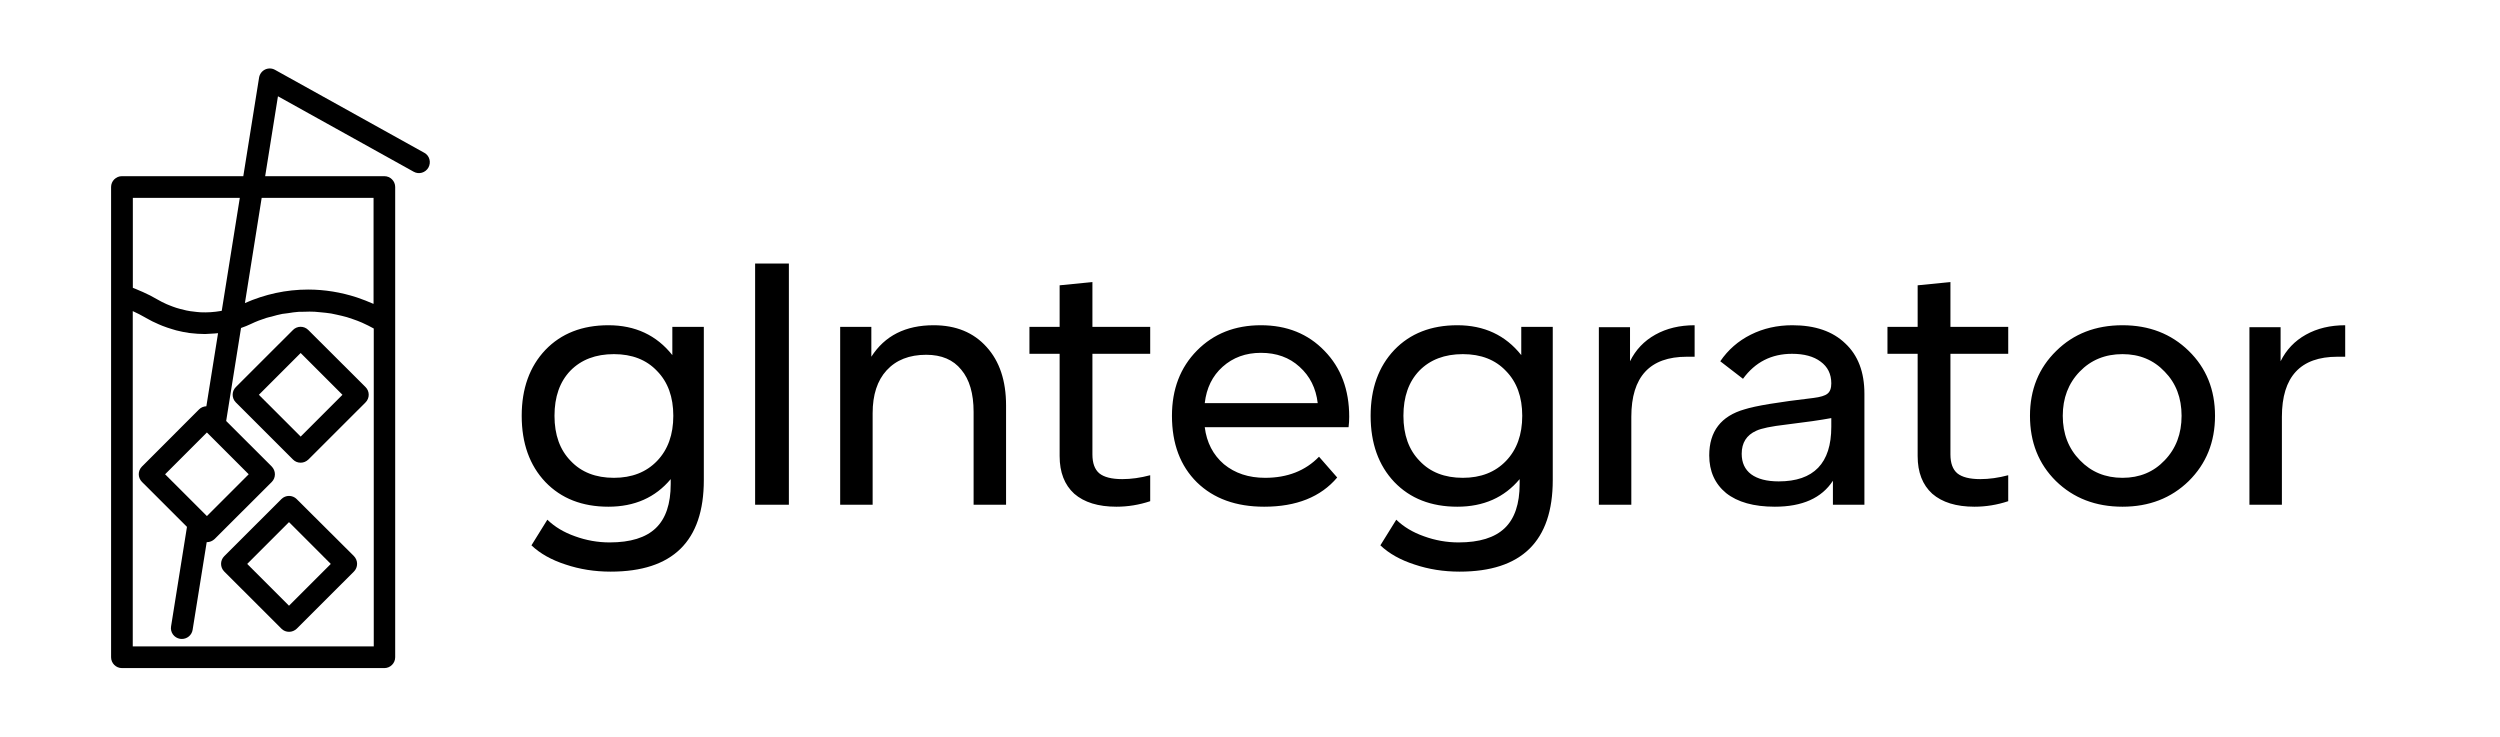
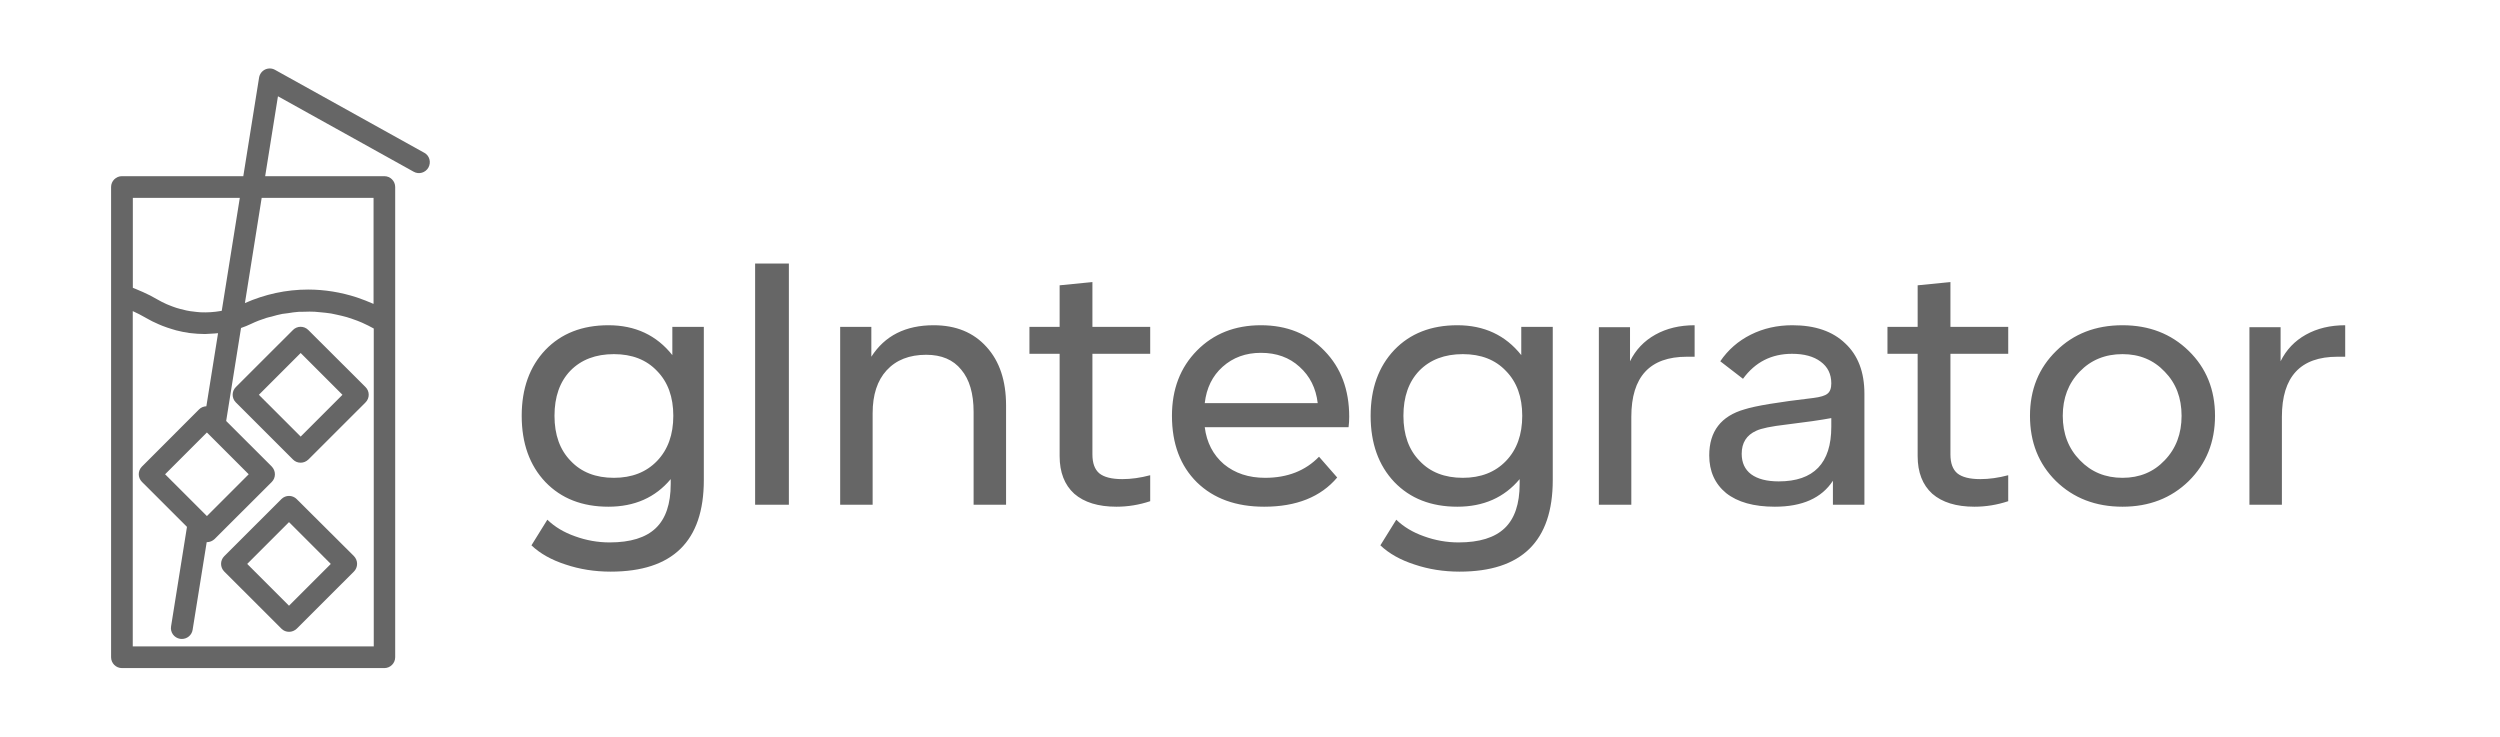
<svg xmlns="http://www.w3.org/2000/svg" xmlns:ns1="http://schemas.microsoft.com/visio/2003/SVGExtensions/" width="616.069pt" height="181.536pt" viewBox="0 0 616.069 181.536" xml:space="preserve" color-interpolation-filters="sRGB" class="st4" version="1.1" id="svg7">
  <defs id="defs7" />
  <ns1:documentProperties ns1:langID="3082" ns1:metric="true" ns1:viewMarkup="false">
    <ns1:userDefs>
      <ns1:ud ns1:nameU="msvNoAutoConnect" ns1:val="VT0(1):26" />
    </ns1:userDefs>
  </ns1:documentProperties>
  <style type="text/css" id="style1">
	
		.st1 {fill:#000000;stroke:none;stroke-linecap:butt;stroke-width:9.375}
		.st2 {fill:none;stroke:none;stroke-linecap:round;stroke-linejoin:round;stroke-width:0.75}
		.st3 {fill:#000000;font-family:Shoika-Retina;font-size:6.667em}
		.st4 {fill:none;fill-rule:evenodd;font-size:12px;overflow:visible;stroke-linecap:square;stroke-miterlimit:3}
	
	</style>
-   <g ns1:mID="0" ns1:index="1" ns1:groupContext="foregroundPage" id="g7" transform="translate(0,-10.5)">
+   <g ns1:mID="0" ns1:index="1" ns1:groupContext="foregroundPage" id="g7" transform="translate(0,-10.5)" style="opacity:0.6">
    <ns1:pageProperties ns1:drawingScale="0.0393701" ns1:pageScale="0.0393701" ns1:drawingUnits="24" ns1:shadowOffsetX="9" ns1:shadowOffsetY="-9" />
    <g id="group1000-1" transform="translate(27.375,-27.375)" ns1:mID="1000" ns1:groupContext="group">
      <g id="group1001-2" ns1:mID="1001" ns1:groupContext="group">
        <g id="shape1002-3" ns1:mID="1002" ns1:groupContext="shape" transform="translate(29.6966,-50.615)">
          <path d="m 18.89,169.8 c -1.04,-1.04 -2.72,-1.04 -3.76,0 L 1.04,183.88 c -1.04,1.04 -1.04,2.73 0,3.77 l 14.09,14.08 c 0.53,0.54 1.2,0.78 1.89,0.78 0.7,0 1.36,-0.27 1.9,-0.78 l 14.09,-14.08 c 1.04,-1.04 1.04,-2.73 0,-3.77 z m -1.87,26.28 -10.3,-10.3 10.3,-10.3 10.3,10.3 z" class="st1" id="path4" />
        </g>
        <g id="shape1003-5" ns1:mID="1003" ns1:groupContext="shape" transform="translate(26.8417,-8.93834)">
          <path d="m 18.89,169.8 c -1.04,-1.04 -2.72,-1.04 -3.76,0 L 1.04,183.88 c -1.04,1.04 -1.04,2.73 0,3.77 l 14.09,14.08 c 0.53,0.54 1.2,0.78 1.89,0.78 0.7,0 1.36,-0.27 1.9,-0.78 l 14.09,-14.08 c 0.5,-0.51 0.77,-1.18 0.77,-1.9 0,-0.72 -0.29,-1.39 -0.77,-1.89 z M 17,196.08 6.7,185.78 17,175.48 l 10.3,10.3 z" class="st1" id="path5" />
        </g>
        <g id="shape1004-7" ns1:mID="1004" ns1:groupContext="shape">
          <path d="M 77.19,75.53 40.4,55.09 c -0.75,-0.43 -1.68,-0.45 -2.46,-0.08 -0.77,0.38 -1.33,1.12 -1.47,1.98 l -3.89,24.3 H 2.67 C 1.2,81.29 0,82.49 0,83.96 v 26.74 89.14 c 0,1.47 1.2,2.67 2.67,2.67 h 64.67 c 1.47,0 2.67,-1.2 2.67,-2.67 V 117.21 83.96 c 0,-1.47 -1.2,-2.67 -2.67,-2.67 H 37.97 L 41.12,61.6 74.58,80.2 c 1.28,0.72 2.9,0.24 3.62,-1.04 0.72,-1.31 0.27,-2.94 -1.01,-3.63 z M 5.34,86.63 h 26.38 l -4.45,27.83 c -0.08,0.02 -0.16,0.02 -0.24,0.05 -1.66,0.29 -3.34,0.4 -5.02,0.32 -0.29,-0.03 -0.61,-0.05 -0.9,-0.08 -0.54,-0.05 -1.07,-0.11 -1.58,-0.19 -0.35,-0.05 -0.67,-0.13 -0.99,-0.18 -0.5,-0.11 -1.04,-0.24 -1.54,-0.38 -0.3,-0.08 -0.62,-0.16 -0.91,-0.26 -0.59,-0.19 -1.15,-0.4 -1.74,-0.64 -0.21,-0.08 -0.45,-0.16 -0.66,-0.27 -0.8,-0.35 -1.58,-0.75 -2.35,-1.2 -1.12,-0.67 -2.29,-1.25 -3.5,-1.79 C 7.5,109.68 7.12,109.55 6.78,109.39 6.3,109.2 5.84,108.96 5.36,108.8 V 86.63 Z m 28.57,68.12 -10.3,10.3 -10.3,-10.3 10.3,-10.3 z m 30.77,42.42 H 5.34 v -82.63 c 1.06,0.48 2.1,1.01 3.12,1.6 0.05,0.03 0.08,0.05 0.13,0.08 1.02,0.59 2.08,1.12 3.15,1.57 0.29,0.14 0.61,0.24 0.91,0.38 0.8,0.32 1.6,0.58 2.4,0.82 0.35,0.11 0.67,0.22 1.01,0.3 1.07,0.26 2.14,0.5 3.2,0.64 0.27,0.02 0.54,0.05 0.8,0.08 0.86,0.1 1.71,0.16 2.57,0.16 0.16,0 0.34,0.02 0.5,0.02 0.3,0 0.59,-0.02 0.88,-0.05 0.48,-0.03 0.94,-0.03 1.42,-0.08 0.32,-0.03 0.64,-0.05 0.93,-0.08 l -2.88,18.01 c -0.67,0.03 -1.33,0.29 -1.81,0.78 L 7.6,152.85 c -1.04,1.04 -1.04,2.72 0,3.77 l 11.1,11.09 -3.92,24.53 c -0.24,1.46 0.75,2.82 2.22,3.06 0.18,0.03 0.32,0.03 0.45,0.03 1.28,0 2.43,-0.93 2.64,-2.24 l 3.47,-21.61 c 0.03,0 0.03,0 0.05,0 0.7,0 1.36,-0.27 1.9,-0.78 L 39.6,156.64 c 0.5,-0.51 0.77,-1.17 0.77,-1.89 0,-0.72 -0.29,-1.39 -0.77,-1.9 L 28.36,141.62 32.02,118.7 c 0.85,-0.29 1.71,-0.64 2.48,-1.01 1.23,-0.59 2.48,-1.07 3.76,-1.47 0.4,-0.13 0.83,-0.21 1.26,-0.32 0.88,-0.24 1.76,-0.51 2.66,-0.67 0.48,-0.08 0.94,-0.13 1.42,-0.18 0.85,-0.14 1.71,-0.27 2.59,-0.33 0.48,-0.02 0.93,-0.02 1.41,-0.02 0.88,-0.03 1.73,-0.06 2.61,0 0.49,0.02 0.94,0.08 1.42,0.13 0.85,0.08 1.73,0.16 2.59,0.3 0.48,0.08 0.93,0.18 1.38,0.29 0.83,0.19 1.69,0.37 2.51,0.61 0.48,0.14 0.96,0.32 1.44,0.48 0.78,0.27 1.55,0.54 2.3,0.88 0.5,0.22 1.01,0.48 1.52,0.72 0.45,0.24 0.91,0.48 1.36,0.72 v 78.34 z m 0,-110.54 v 26.12 c -0.08,-0.03 -0.16,-0.05 -0.24,-0.08 -1.15,-0.51 -2.3,-0.96 -3.47,-1.36 -0.16,-0.05 -0.32,-0.11 -0.46,-0.16 -3.84,-1.25 -7.87,-1.92 -11.95,-1.92 -5.42,0 -10.62,1.15 -15.58,3.33 l 4.13,-25.93 z" class="st1" id="path6" />
        </g>
      </g>
    </g>
    <g id="shape1005-9" ns1:mID="1005" ns1:groupContext="shape" transform="translate(121.682,-33.5122)">
      <ns1:textBlock ns1:margins="rect(4,4,4,4)" ns1:tabSpace="42.5197" />
      <ns1:textRect cx="238.006" cy="144.397" width="476.02" height="116.22" />
      <path id="rect7" class="st2" style="stroke-width:0.75;stroke-linecap:round;stroke-linejoin:round" d="M 0,86.287 H 476.013 V 202.507 H 0 Z" />
      <path d="m 12.72,130.24 q 5.84,-6.08 15.52,-6.08 9.92,0 15.76,7.36 v -6.96 H 51.76 V 162.32 q 0,22.56 -22.96,22.56 -5.92,0 -11.12,-1.76 -5.2,-1.68 -8.4,-4.72 l 3.92,-6.32 q 2.72,2.64 6.8,4.08 4.16,1.52 8.56,1.52 7.68,0 11.36,-3.52 3.68,-3.52 3.68,-10.88 v -1.2 q -5.68,6.8 -15.36,6.8 -9.68,0 -15.52,-6.08 -5.84,-6.16 -5.84,-16.32 0,-10.08 5.84,-16.24 z m 6.24,27.36 q 3.92,4.16 10.64,4.16 6.64,0 10.64,-4.16 4,-4.16 4,-11.12 0,-6.96 -4,-11.04 -3.92,-4.16 -10.64,-4.16 -6.72,0 -10.72,4.08 -3.92,4.08 -3.92,11.12 0,7.04 4,11.12 z m 45.44,10.8 v -59.44 h 8.32 v 59.44 z m 20.96,0 v -43.84 h 7.68 v 7.36 q 4.96,-7.76 15.36,-7.76 8.24,0 13.04,5.36 4.8,5.28 4.8,14.4 v 24.48 h -8 v -22.88 q 0,-6.8 -3.04,-10.4 -2.96,-3.68 -8.64,-3.68 -6.24,0 -9.76,3.84 -3.44,3.76 -3.44,10.56 v 22.56 z m 46.64,-37.2 v -6.64 h 7.44 v -10.24 l 8.08,-0.8 v 11.04 h 14.24 v 6.64 h -14.24 v 24.8 q 0,3.2 1.68,4.64 1.76,1.44 5.68,1.44 3.28,0 6.88,-0.96 v 6.4 q -4.08,1.36 -8.32,1.36 -6.72,0 -10.4,-3.2 -3.6,-3.28 -3.6,-9.28 v -25.2 z m 35.12,15.28 q 0,-9.84 6.16,-16.08 6.16,-6.24 15.76,-6.24 9.6,0 15.68,6.32 6.08,6.24 6.08,16.24 0,1.36 -0.16,2.56 h -35.44 q 0.72,5.68 4.72,9.12 4.08,3.36 10.16,3.36 8.24,0 13.28,-5.2 l 4.48,5.12 q -6.08,7.2 -18,7.2 -10.4,0 -16.56,-6 -6.16,-6.08 -6.16,-16.4 z m 8.08,-3.12 h 27.84 q -0.64,-5.52 -4.48,-8.96 -3.76,-3.44 -9.52,-3.44 -5.6,0 -9.44,3.44 -3.76,3.36 -4.4,8.96 z m 46.72,-13.12 q 5.84,-6.08 15.52,-6.08 9.92,0 15.76,7.36 v -6.96 h 7.76 V 162.32 q 0,22.56 -22.96,22.56 -5.92,0 -11.12,-1.76 -5.2,-1.68 -8.4,-4.72 l 3.92,-6.32 q 2.72,2.64 6.8,4.08 4.16,1.52 8.56,1.52 7.68,0 11.36,-3.52 3.68,-3.52 3.68,-10.88 v -1.2 q -5.68,6.8 -15.36,6.8 -9.68,0 -15.52,-6.08 -5.84,-6.16 -5.84,-16.32 0,-10.08 5.84,-16.24 z m 6.24,27.36 q 3.92,4.16 10.64,4.16 6.64,0 10.64,-4.16 4,-4.16 4,-11.12 0,-6.96 -4,-11.04 -3.92,-4.16 -10.64,-4.16 -6.72,0 -10.72,4.08 -3.92,4.08 -3.92,11.12 0,7.04 4,11.12 z m 51.84,-32.96 v 8.4 q 2.08,-4.24 6.24,-6.56 4.16,-2.32 9.68,-2.32 v 7.76 h -1.92 q -13.68,0 -13.68,14.8 v 21.68 h -8 v -43.76 z m 28.24,20.24 q 4,-1.28 16.96,-2.8 2.56,-0.32 3.44,-1.04 0.96,-0.72 0.96,-2.56 0,-3.44 -2.64,-5.36 -2.56,-1.92 -7.04,-1.92 -7.6,0 -12.08,6.16 l -5.6,-4.32 q 2.88,-4.24 7.52,-6.56 4.64,-2.32 10.24,-2.32 8.4,0 13.04,4.48 4.72,4.4 4.72,12.4 v 27.36 h -7.76 V 162.48 q -4.16,6.4 -14.32,6.4 -7.76,0 -12,-3.36 -4.16,-3.44 -4.16,-9.28 0,-8.88 8.72,-11.36 z m -0.72,10.96 q 0,3.28 2.32,5.04 2.4,1.76 6.8,1.76 12.96,0 12.96,-13.44 v -2.16 q -3.84,0.72 -11.12,1.6 -5.52,0.64 -7.36,1.52 -3.6,1.6 -3.6,5.68 z m 35.92,-24.64 v -6.64 h 7.44 v -10.24 l 8.08,-0.8 v 11.04 h 14.24 v 6.64 H 358.959 v 24.8 q 0,3.2 1.68,4.64 1.76,1.44 5.68,1.44 3.28,0 6.88,-0.96 v 6.4 q -4.08,1.36 -8.32,1.36 -6.72,0 -10.4,-3.2 -3.6,-3.28 -3.6,-9.28 v -25.2 z m 41.6,-0.72 q 6.4,-6.32 16.32,-6.32 9.84,0 16.32,6.32 6.48,6.32 6.48,16 0,9.68 -6.48,16.08 -6.48,6.32 -16.32,6.32 -9.92,0 -16.4,-6.32 -6.4,-6.32 -6.4,-16.08 0,-9.68 6.48,-16 z m 1.6,16 q 0,6.64 4.24,10.96 4.16,4.32 10.48,4.32 6.32,0 10.4,-4.32 4.16,-4.32 4.16,-10.96 0,-6.64 -4.16,-10.88 -4.08,-4.32 -10.4,-4.32 -6.4,0 -10.56,4.32 -4.16,4.32 -4.16,10.88 z m 53.68,-21.84 v 8.4 q 2.08,-4.24 6.24,-6.56 4.16,-2.32 9.68,-2.32 v 7.76 h -1.92 q -13.68,0 -13.68,14.8 v 21.68 h -8 v -43.76 z" id="text7" class="st3" style="font-size:533.332px;font-family:Shoika-Retina;fill:#000000" aria-label="gIntegrator" />
    </g>
  </g>
</svg>
